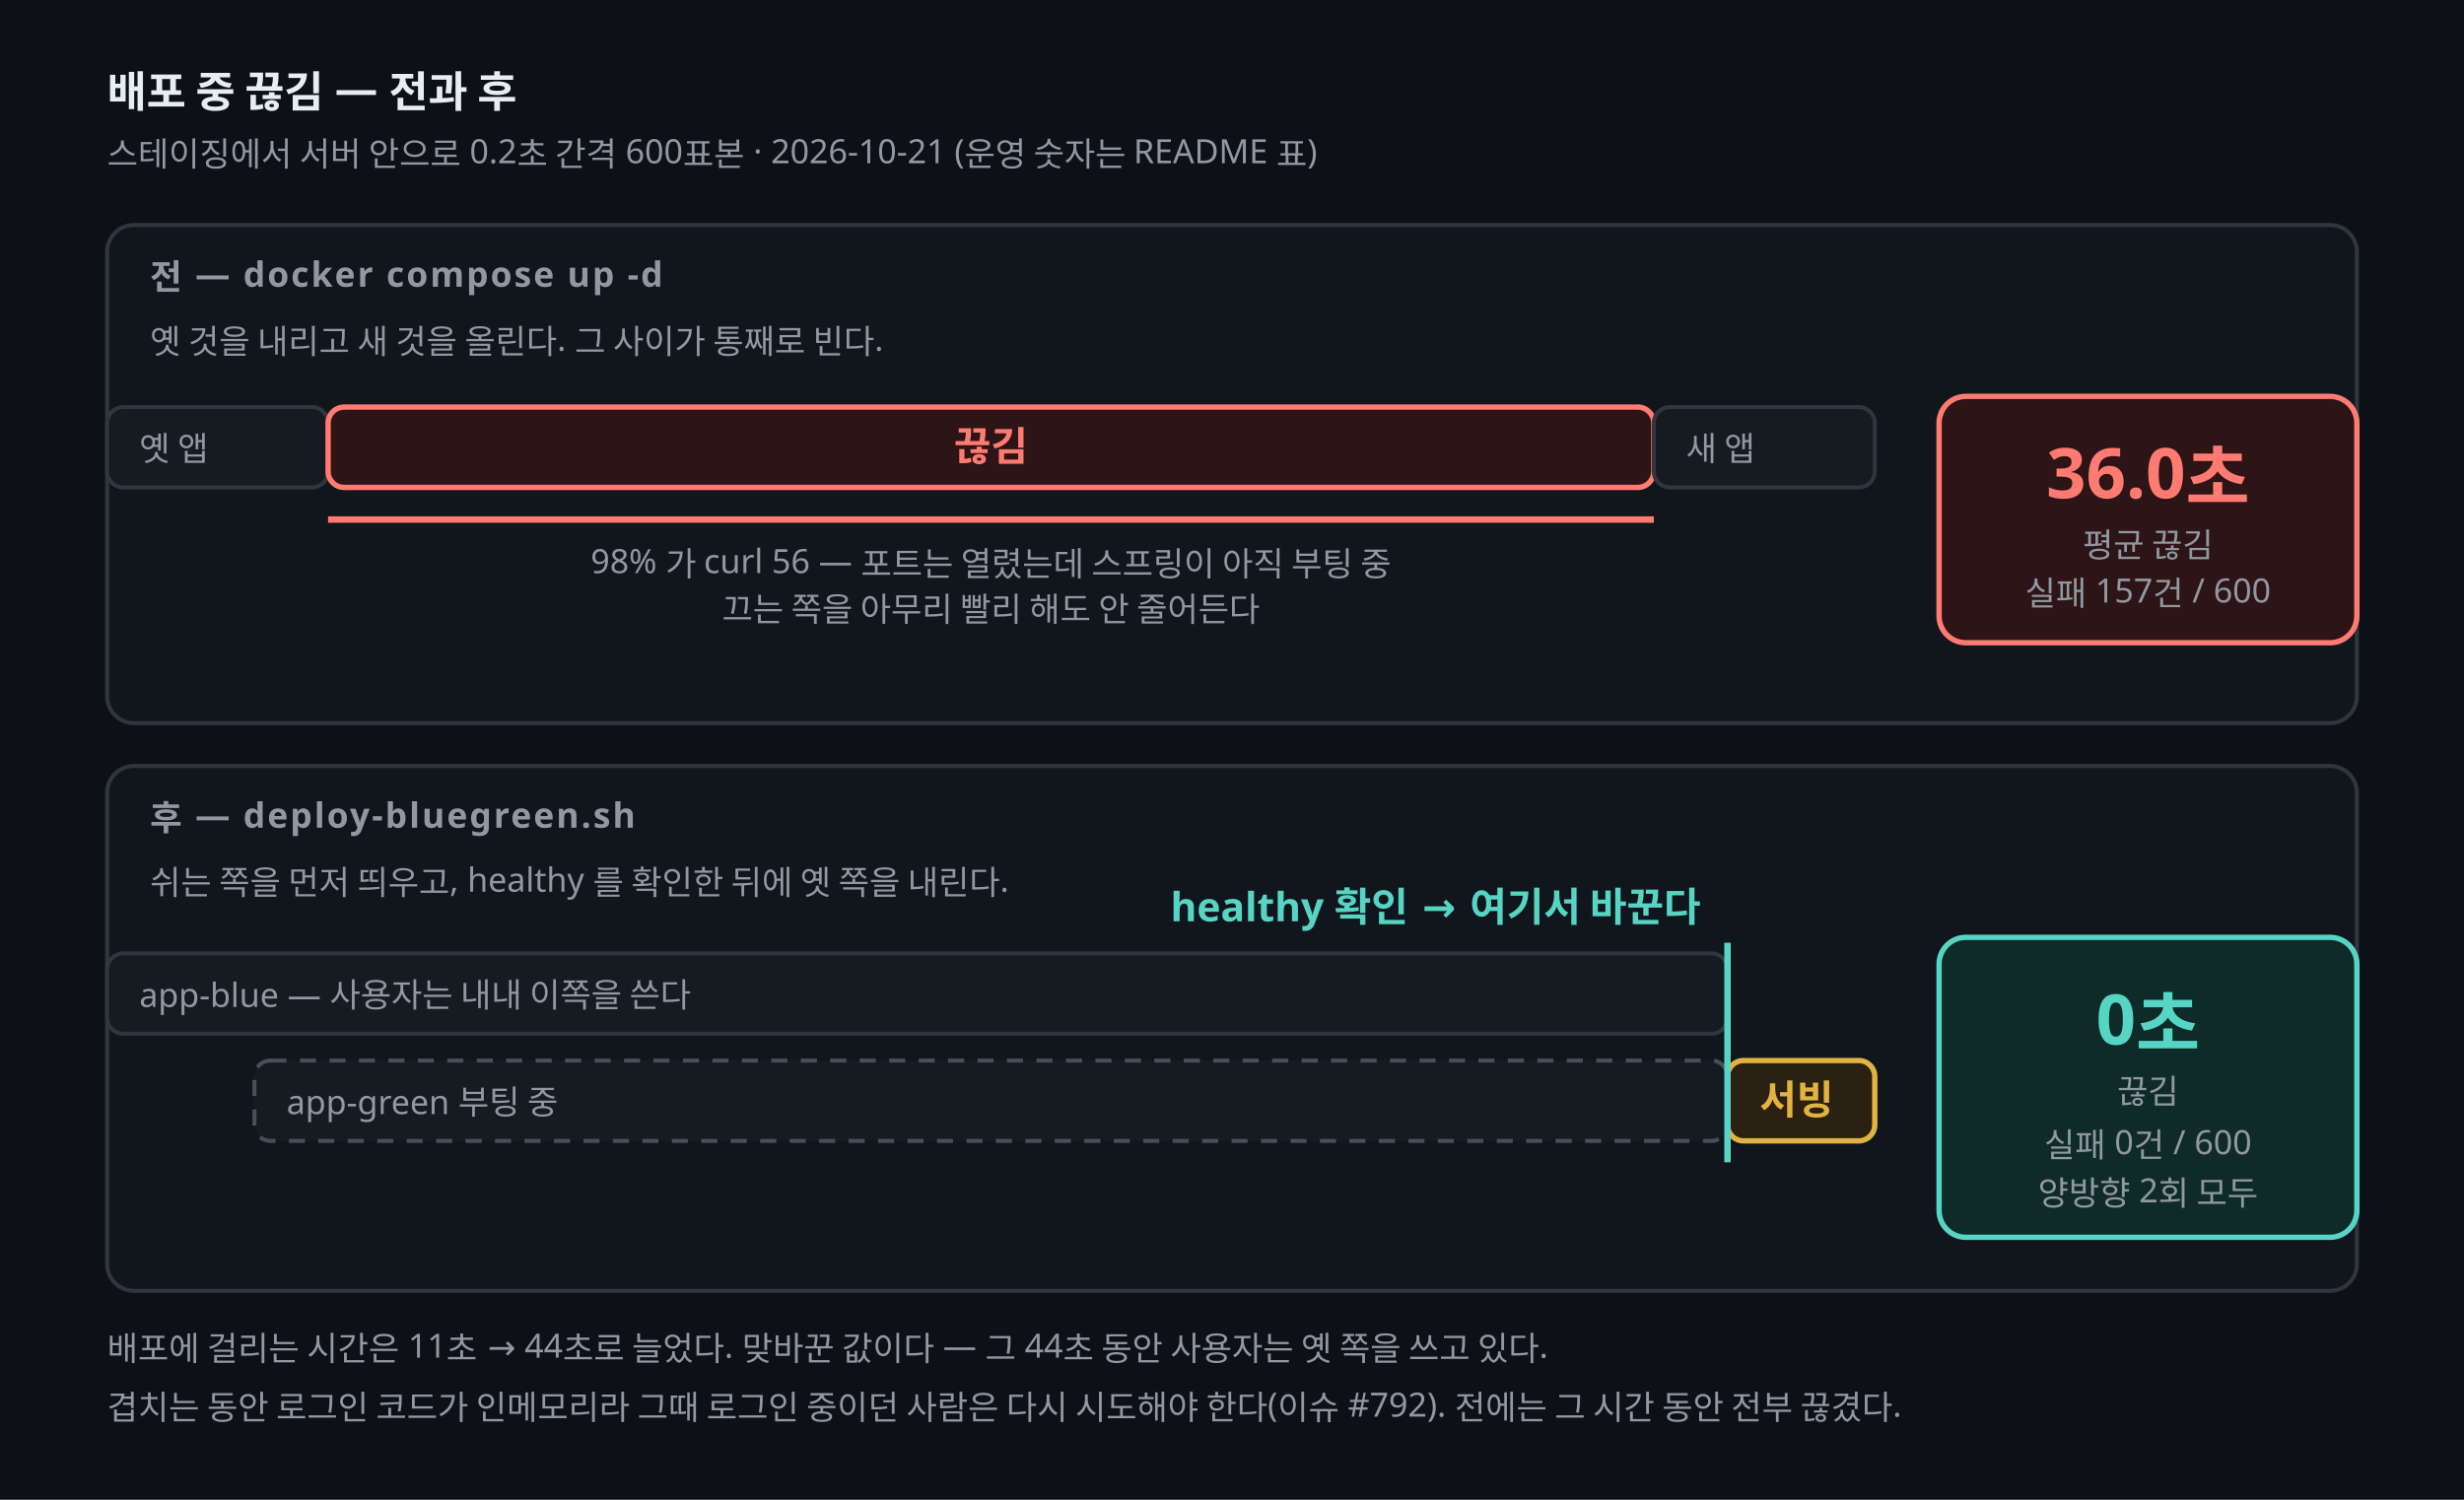
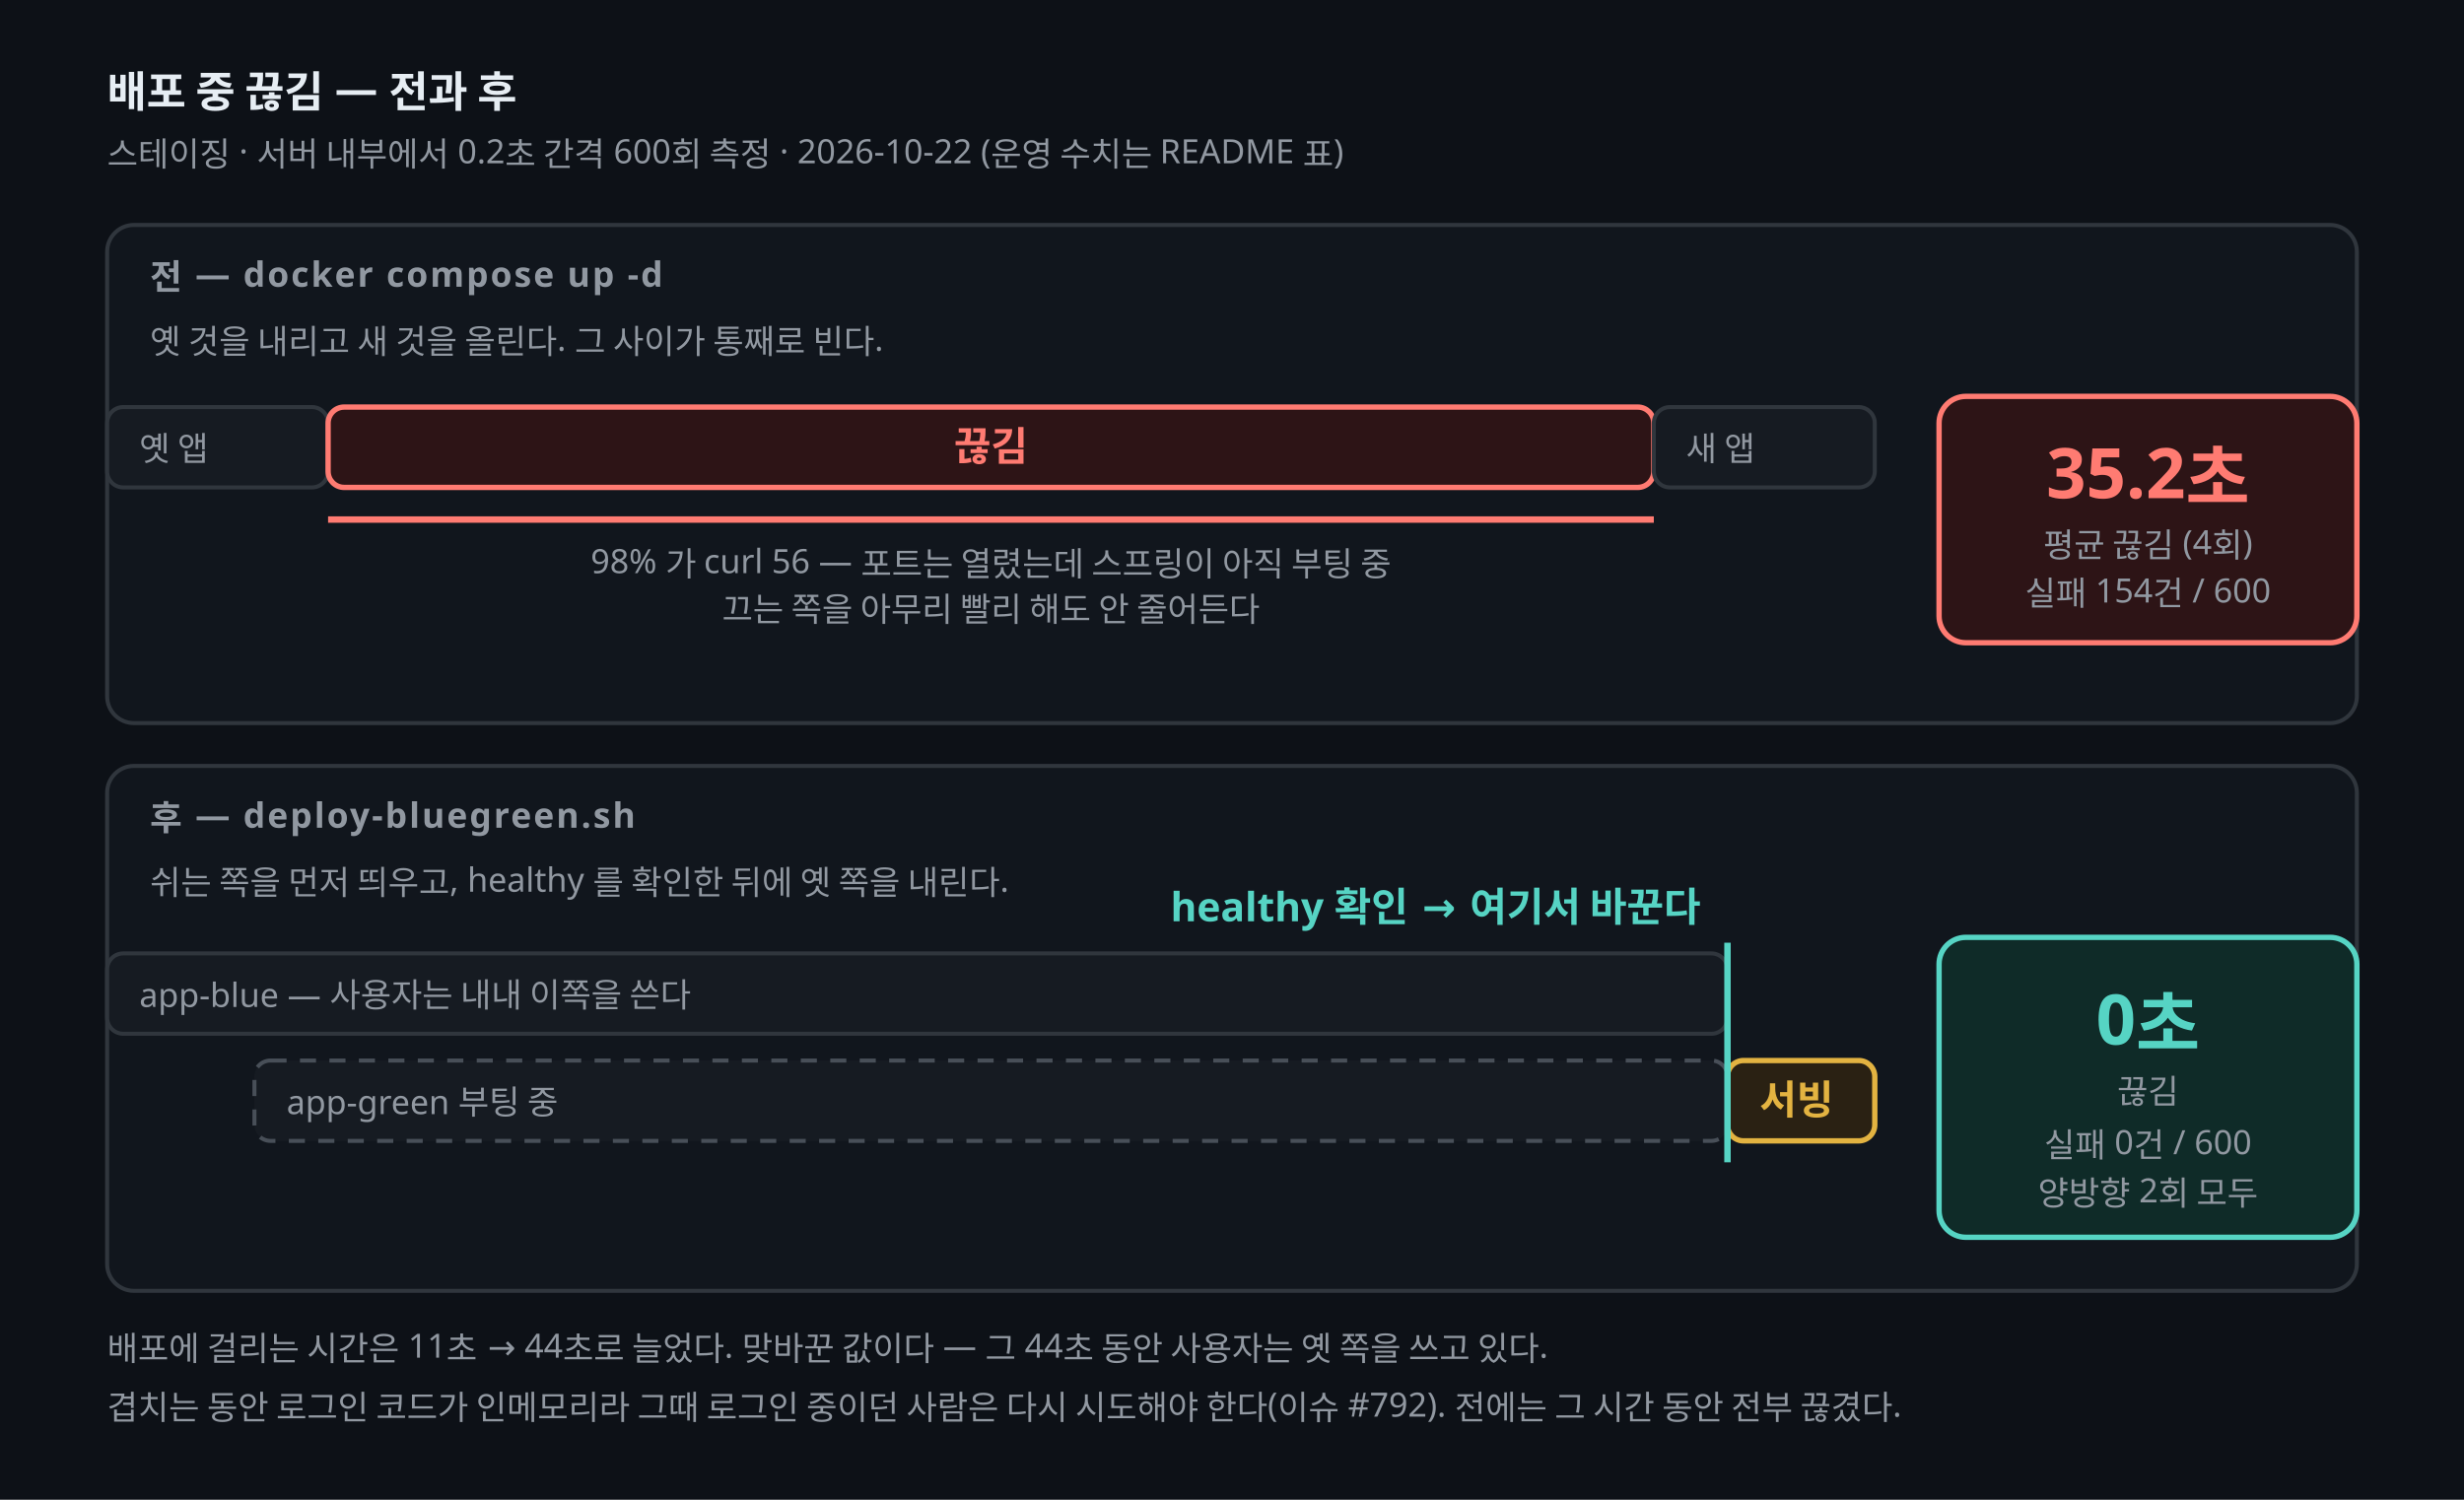
<svg xmlns="http://www.w3.org/2000/svg" viewBox="0 0 920 560" width="920" height="560" id="deploy-dark" role="img" aria-labelledby="deploy-dark-t deploy-dark-d">
  <defs>
    <marker id="deploy-dark-a" viewBox="0 0 10 10" refX="9" refY="5" markerWidth="7" markerHeight="7" orient="auto-start-reverse">
      <path d="M0 0 L10 5 L0 10 z" fill="#484f58" />
    </marker>
  </defs>
  <style>
  #deploy-dark .bg{fill:#0d1117}
  #deploy-dark .band{fill:#11161d;stroke:#30363d;stroke-width:1.5}
  #deploy-dark .card{fill:#161b22;stroke:#30363d;stroke-width:1.5}
  #deploy-dark .mine{fill:#2a2113;stroke:#e3b341;stroke-width:2}
  #deploy-dark .keyb{fill:#0f2b28;stroke:#56d4c4;stroke-width:2}
  #deploy-dark .warnb{fill:#2d1416;stroke:#ff7b72;stroke-width:2}
  #deploy-dark .idle{fill:#161b22;stroke:#484f58;stroke-width:1.5;stroke-dasharray:6 5}
  #deploy-dark .t{font:600 15px 'Pretendard','Noto Sans KR','Apple SD Gothic Neo','Malgun Gothic',system-ui,sans-serif;fill:#e6edf3}
  #deploy-dark .tb{font:700 16px 'Pretendard','Noto Sans KR','Apple SD Gothic Neo','Malgun Gothic',system-ui,sans-serif;fill:#e6edf3}
  #deploy-dark .h{font:700 13px 'Pretendard','Noto Sans KR','Apple SD Gothic Neo','Malgun Gothic',system-ui,sans-serif;fill:#9198a1;letter-spacing:.06em}
  #deploy-dark .s{font:400 12.5px 'Pretendard','Noto Sans KR','Apple SD Gothic Neo','Malgun Gothic',system-ui,sans-serif;fill:#9198a1}
  #deploy-dark .m{font:500 12px 'SFMono-Regular',Consolas,'Liberation Mono',monospace;fill:#9198a1}
  #deploy-dark .mine-t{font:700 15px 'Pretendard','Noto Sans KR','Apple SD Gothic Neo','Malgun Gothic',system-ui,sans-serif;fill:#e3b341}
  #deploy-dark .key-t{font:700 15px 'Pretendard','Noto Sans KR','Apple SD Gothic Neo','Malgun Gothic',system-ui,sans-serif;fill:#56d4c4}
  #deploy-dark .key-n{font:800 26px 'Pretendard','Noto Sans KR','Apple SD Gothic Neo','Malgun Gothic',system-ui,sans-serif;fill:#56d4c4}
  #deploy-dark .warn-t{font:700 15px 'Pretendard','Noto Sans KR','Apple SD Gothic Neo','Malgun Gothic',system-ui,sans-serif;fill:#ff7b72}
  #deploy-dark .warn-n{font:800 26px 'Pretendard','Noto Sans KR','Apple SD Gothic Neo','Malgun Gothic',system-ui,sans-serif;fill:#ff7b72}
  #deploy-dark .ln{fill:none;stroke:#484f58;stroke-width:1.8}
  #deploy-dark .ln-key{fill:none;stroke:#56d4c4;stroke-width:2.4}
  #deploy-dark .ln-warn{fill:none;stroke:#ff7b72;stroke-width:2.4}
  #deploy-dark .dash{fill:none;stroke:#484f58;stroke-width:1.5;stroke-dasharray:6 5}
</style>
  <rect width="920" height="560" class="bg" />
  <text x="40" y="40" class="tb">배포 중 끊김 — 전과 후</text>
-   <text x="40" y="62" class="s">스테이징에서 서버 안으로 0.2초 간격 600표본 · 2026-10-21  (운영 숫자는 README 표)</text>
+   <text x="40" y="62" class="s">스테이징 · 서버 내부에서 0.2초 간격 600회 측정 · 2026-10-22  (운영 수치는 README 표)</text>
  <rect x="40" y="84" width="840" height="186" rx="10" class="band" />
  <text x="56" y="108" class="h">전 — docker compose up -d</text>
  <text x="56" y="132" class="s">옛 것을 내리고 새 것을 올린다. 그 사이가 통째로 빈다.</text>
  <rect x="40" y="152" width="82.5" height="30" rx="6" class="card" />
  <text x="52" y="172" class="s">옛 앱</text>
  <rect x="122.5" y="152" width="495.0" height="30" rx="6" class="warnb" />
  <text x="370.0" y="172" class="warn-t" text-anchor="middle">끊김</text>
  <rect x="617.5" y="152" width="82.5" height="30" rx="6" class="card" />
  <text x="629.5" y="172" class="s">새 앱</text>
  <path d="M122.5 194 H617.5" class="ln-warn" marker-end="none" />
  <text x="370.0" y="214" class="s" text-anchor="middle">98% 가 curl 56 — 포트는 열렸는데 스프링이 아직 부팅 중</text>
  <text x="370.0" y="232" class="s" text-anchor="middle">끄는 쪽을 아무리 빨리 해도 안 줄어든다</text>
  <rect x="724" y="148" width="156" height="92" rx="10" class="warnb" />
-   <text x="802" y="186" class="warn-n" text-anchor="middle">36.0초</text>
-   <text x="802" y="208" class="s" text-anchor="middle">평균 끊김</text>
-   <text x="802" y="226" class="s" text-anchor="middle">실패 157건 / 600</text>
+   <text x="802" y="186" class="warn-n" text-anchor="middle">35.2초</text>
+   <text x="802" y="208" class="s" text-anchor="middle">평균 끊김 (4회)</text>
+   <text x="802" y="226" class="s" text-anchor="middle">실패 154건 / 600</text>
  <rect x="40" y="286" width="840" height="196" rx="10" class="band" />
  <text x="56" y="310" class="h">후 — deploy-bluegreen.sh</text>
  <text x="56" y="334" class="s">쉬는 쪽을 먼저 띄우고, healthy 를 확인한 뒤에 옛 쪽을 내린다.</text>
  <rect x="40" y="356" width="605.0" height="30" rx="6" class="card" />
  <text x="52" y="376" class="s">app-blue — 사용자는 내내 이쪽을 쓴다</text>
  <rect x="95.0" y="396" width="550.0" height="30" rx="6" class="idle" />
  <text x="107.0" y="416" class="s">app-green 부팅 중</text>
  <rect x="645.0" y="396" width="55.0" height="30" rx="6" class="mine" />
  <text x="657.0" y="416" class="mine-t">서빙</text>
  <path d="M645.0 352 V434" class="ln-key" marker-end="none" />
  <text x="635.0" y="344" class="key-t" text-anchor="end">healthy 확인 → 여기서 바꾼다</text>
  <rect x="724" y="350" width="156" height="112" rx="10" class="keyb" />
  <text x="802" y="390" class="key-n" text-anchor="middle">0초</text>
  <text x="802" y="412" class="s" text-anchor="middle">끊김</text>
  <text x="802" y="432" class="s" text-anchor="middle">실패 0건 / 600</text>
  <text x="802" y="450" class="s" text-anchor="middle">양방향 2회 모두</text>
  <text x="40" y="508" class="s">배포에 걸리는 시간은 11초 → 44초로 늘었다. 맞바꾼 값이다 — 그 44초 동안 사용자는 옛 쪽을 쓰고 있다.</text>
  <text x="40" y="530" class="s">겹치는 동안 로그인 코드가 인메모리라 그때 로그인 중이던 사람은 다시 시도해야 한다(이슈 #792). 전에는 그 시간 동안 전부 끊겼다.</text>
</svg>
